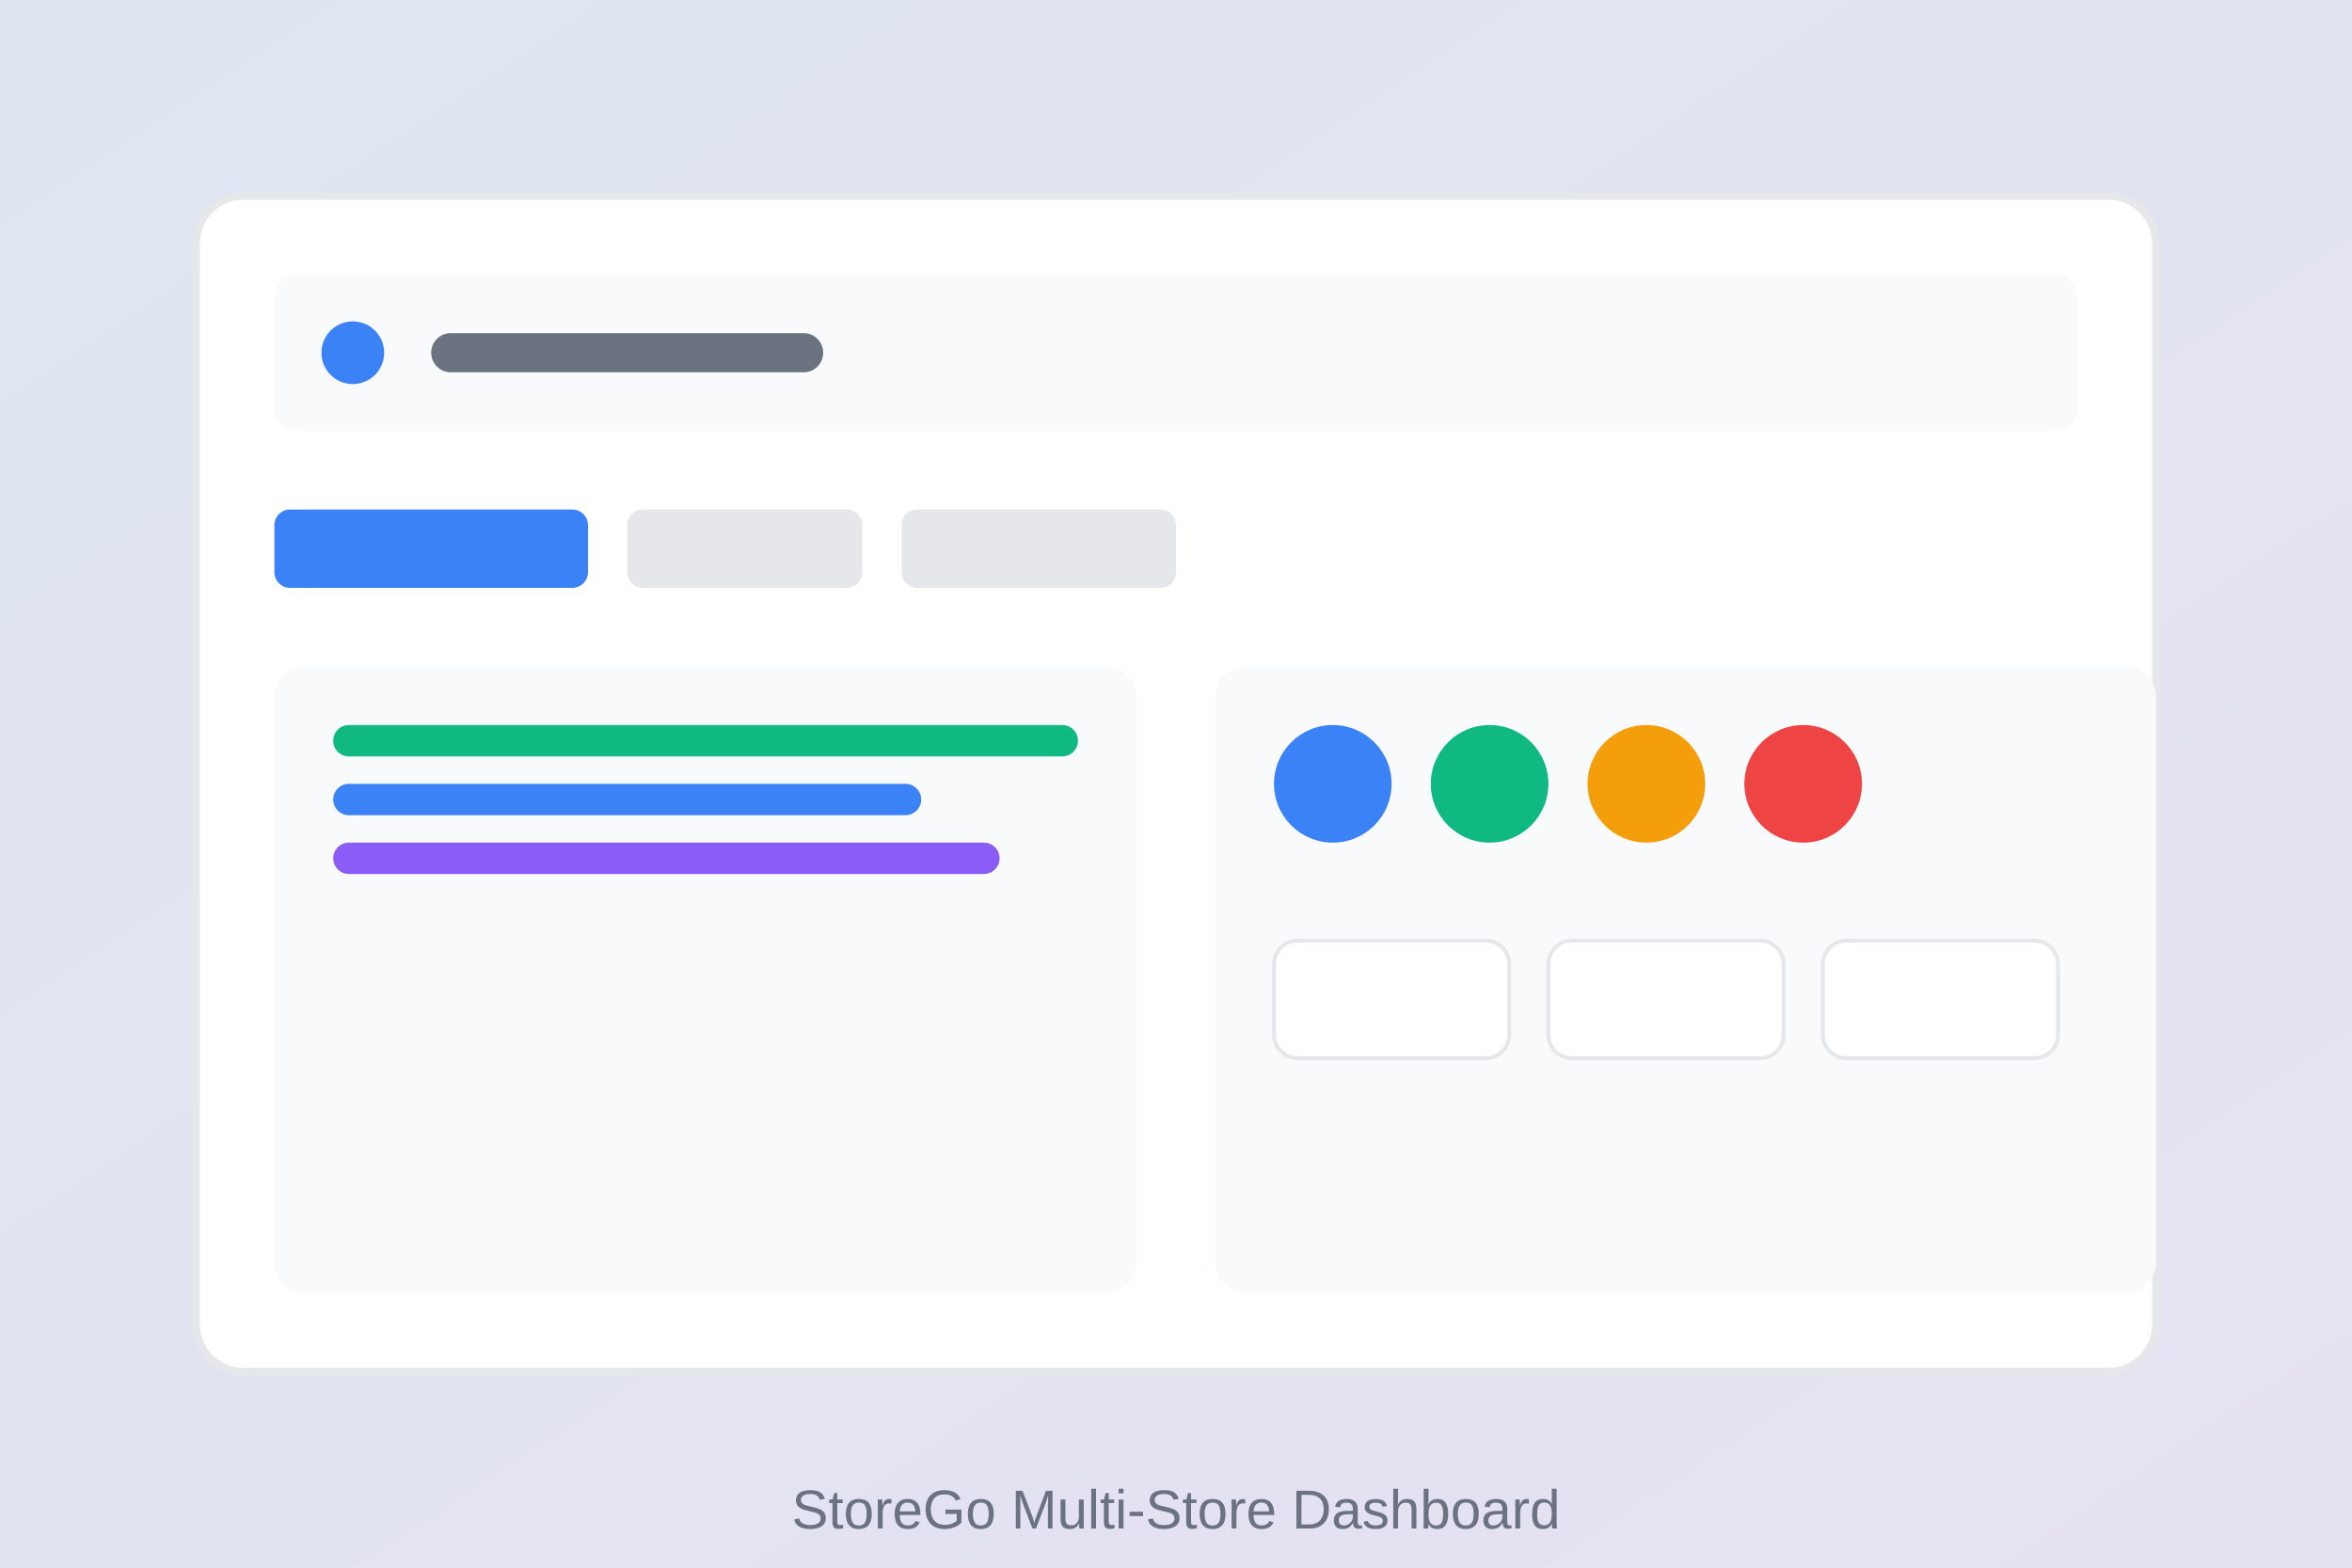
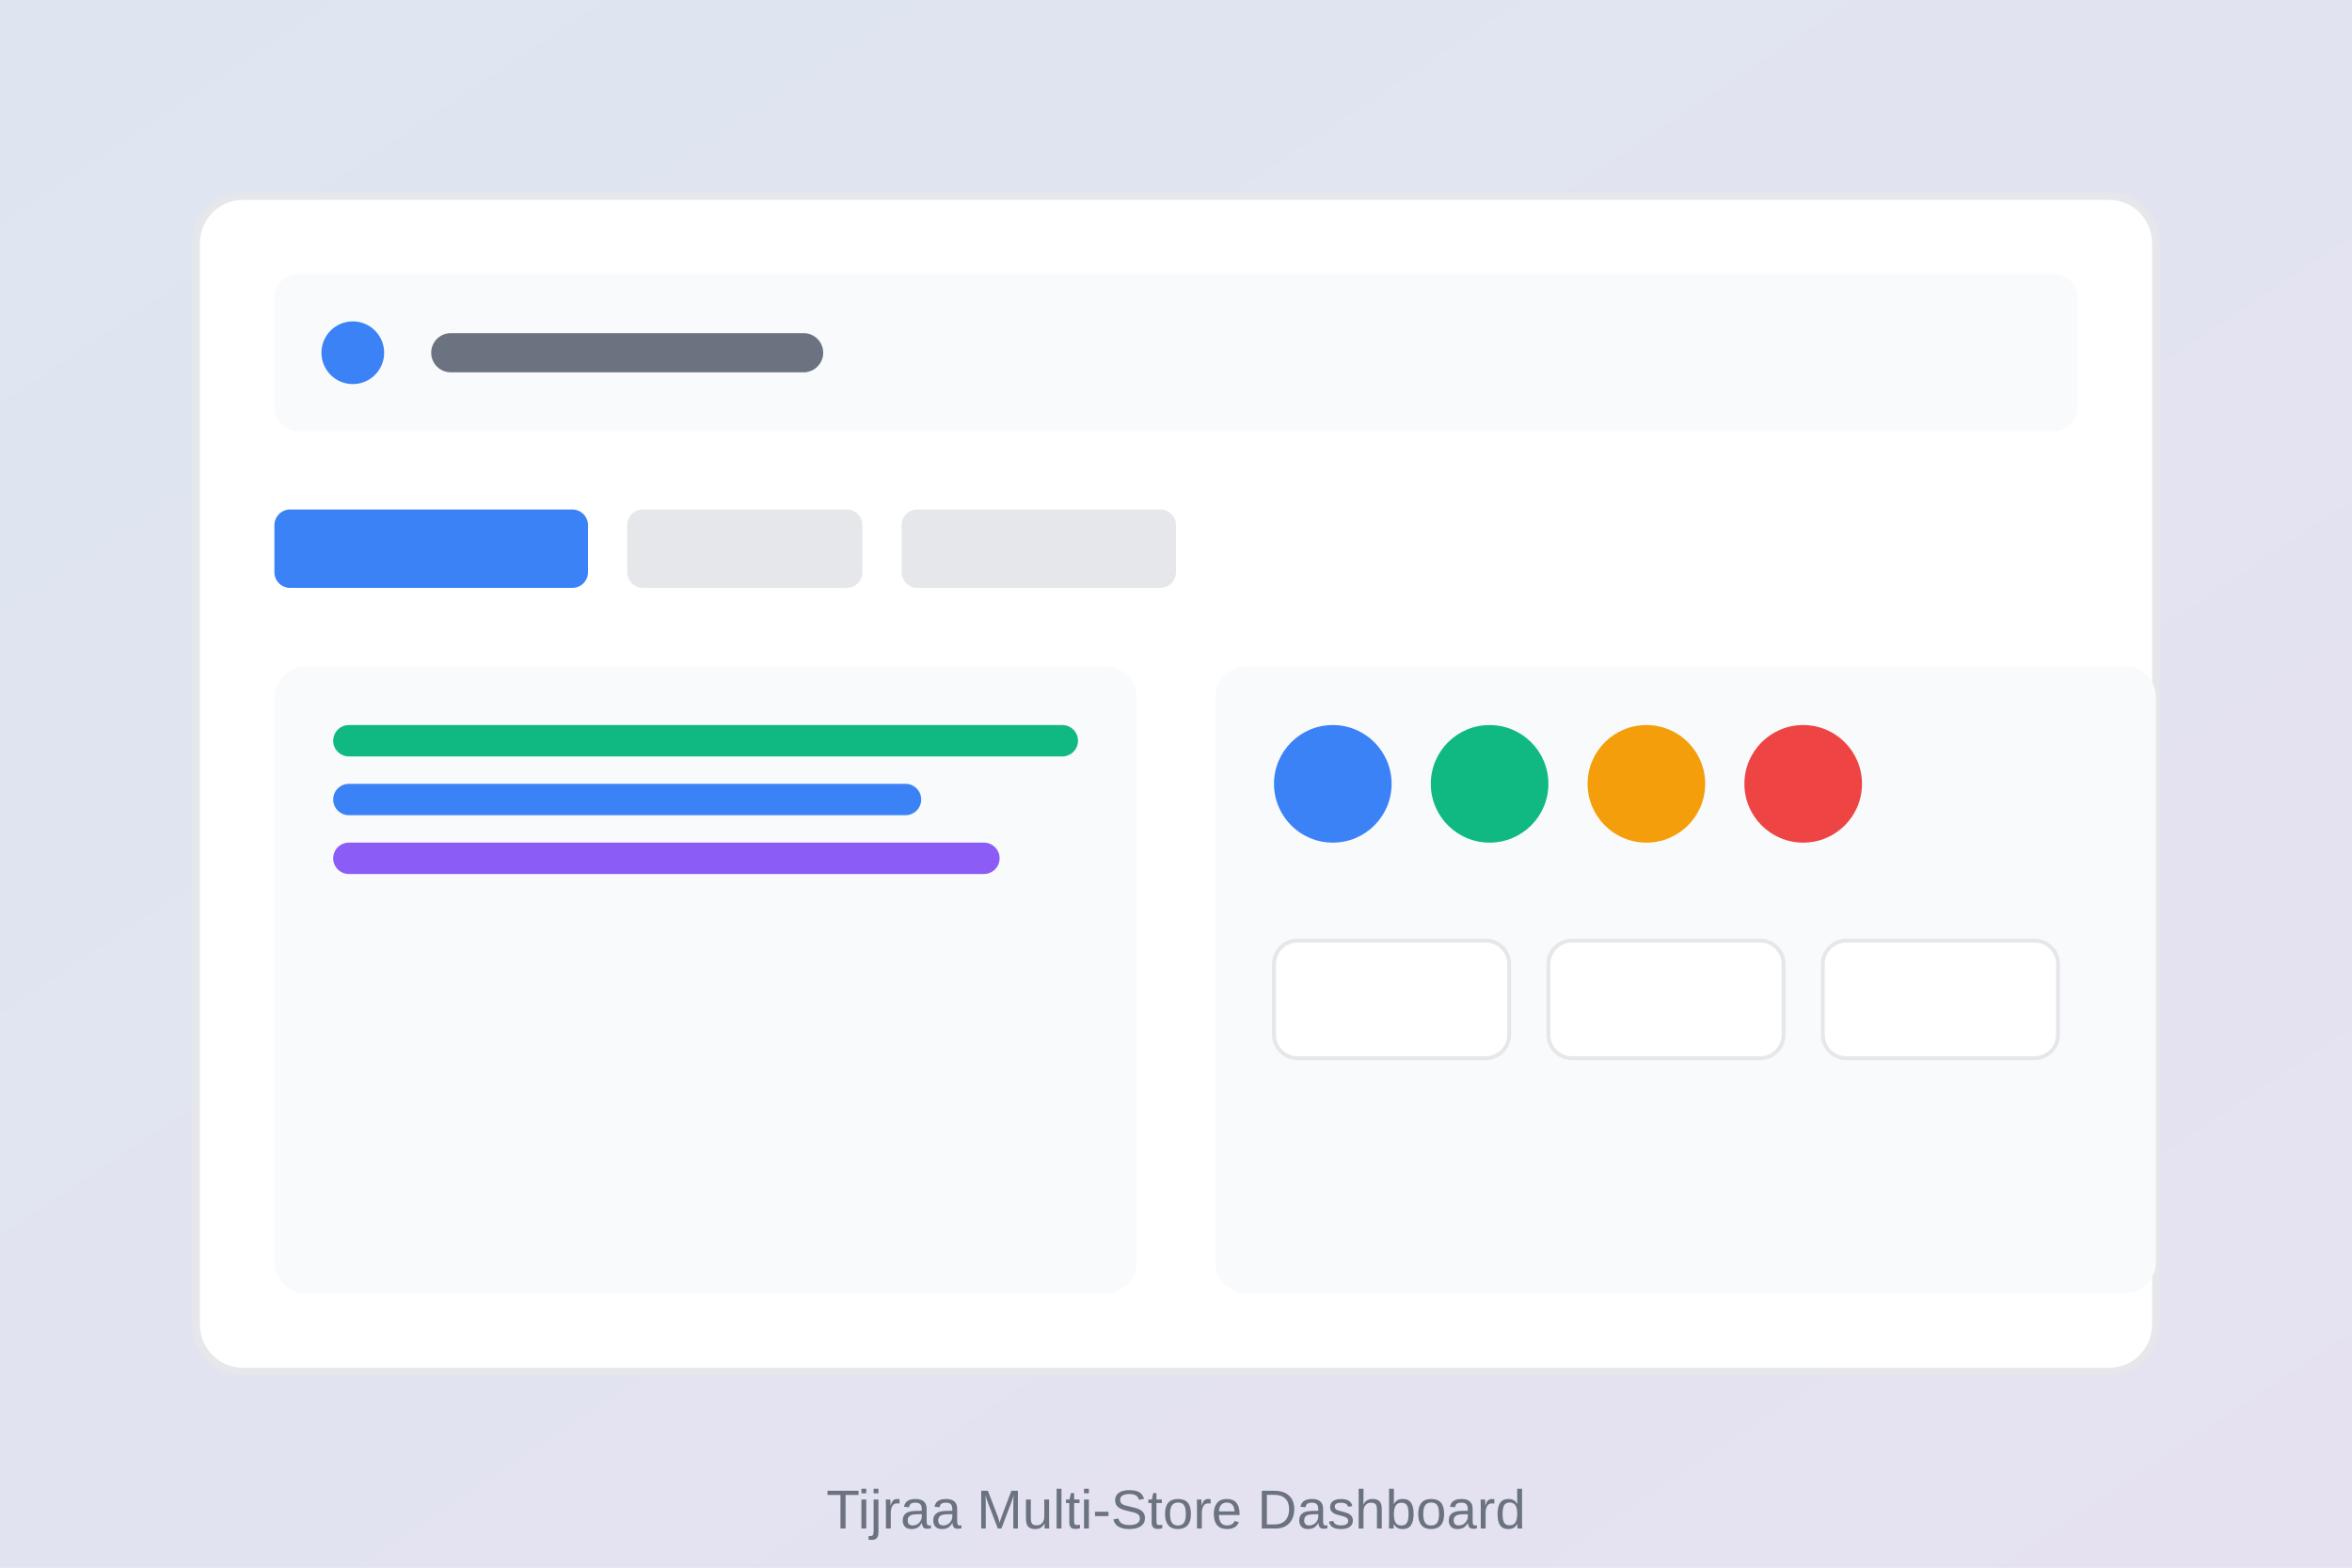
<svg xmlns="http://www.w3.org/2000/svg" width="600" height="400" viewBox="0 0 600 400">
  <defs>
    <linearGradient id="bg" x1="0%" y1="0%" x2="100%" y2="100%">
      <stop offset="0%" style="stop-color:#3b82f6;stop-opacity:0.1" />
      <stop offset="100%" style="stop-color:#8b5cf6;stop-opacity:0.1" />
    </linearGradient>
  </defs>
  <rect width="600" height="400" fill="url(#bg)" />
  <rect x="50" y="50" width="500" height="300" rx="12" fill="#ffffff" stroke="#e5e7eb" stroke-width="2" />
  <rect x="70" y="70" width="460" height="40" rx="6" fill="#f8fafc" />
  <circle cx="90" cy="90" r="8" fill="#3b82f6" />
  <rect x="110" y="85" width="100" height="10" rx="5" fill="#6b7280" />
  <rect x="70" y="130" width="80" height="20" rx="4" fill="#3b82f6" />
  <rect x="160" y="130" width="60" height="20" rx="4" fill="#e5e7eb" />
  <rect x="230" y="130" width="70" height="20" rx="4" fill="#e5e7eb" />
  <rect x="70" y="170" width="220" height="160" rx="8" fill="#f8fafc" />
  <rect x="310" y="170" width="240" height="160" rx="8" fill="#f8fafc" />
  <rect x="85" y="185" width="190" height="8" rx="4" fill="#10b981" />
  <rect x="85" y="200" width="150" height="8" rx="4" fill="#3b82f6" />
  <rect x="85" y="215" width="170" height="8" rx="4" fill="#8b5cf6" />
  <circle cx="340" cy="200" r="15" fill="#3b82f6" />
  <circle cx="380" cy="200" r="15" fill="#10b981" />
  <circle cx="420" cy="200" r="15" fill="#f59e0b" />
  <circle cx="460" cy="200" r="15" fill="#ef4444" />
  <rect x="325" y="240" width="60" height="30" rx="6" fill="#ffffff" stroke="#e5e7eb" />
  <rect x="395" y="240" width="60" height="30" rx="6" fill="#ffffff" stroke="#e5e7eb" />
  <rect x="465" y="240" width="60" height="30" rx="6" fill="#ffffff" stroke="#e5e7eb" />
-   <text x="300" y="390" font-family="Arial, sans-serif" font-size="14" fill="#6b7280" text-anchor="middle">StoreGo Multi-Store Dashboard</text>
+   <text x="300" y="390" font-family="Arial, sans-serif" font-size="14" fill="#6b7280" text-anchor="middle">Tijraa Multi-Store Dashboard</text>
</svg>
